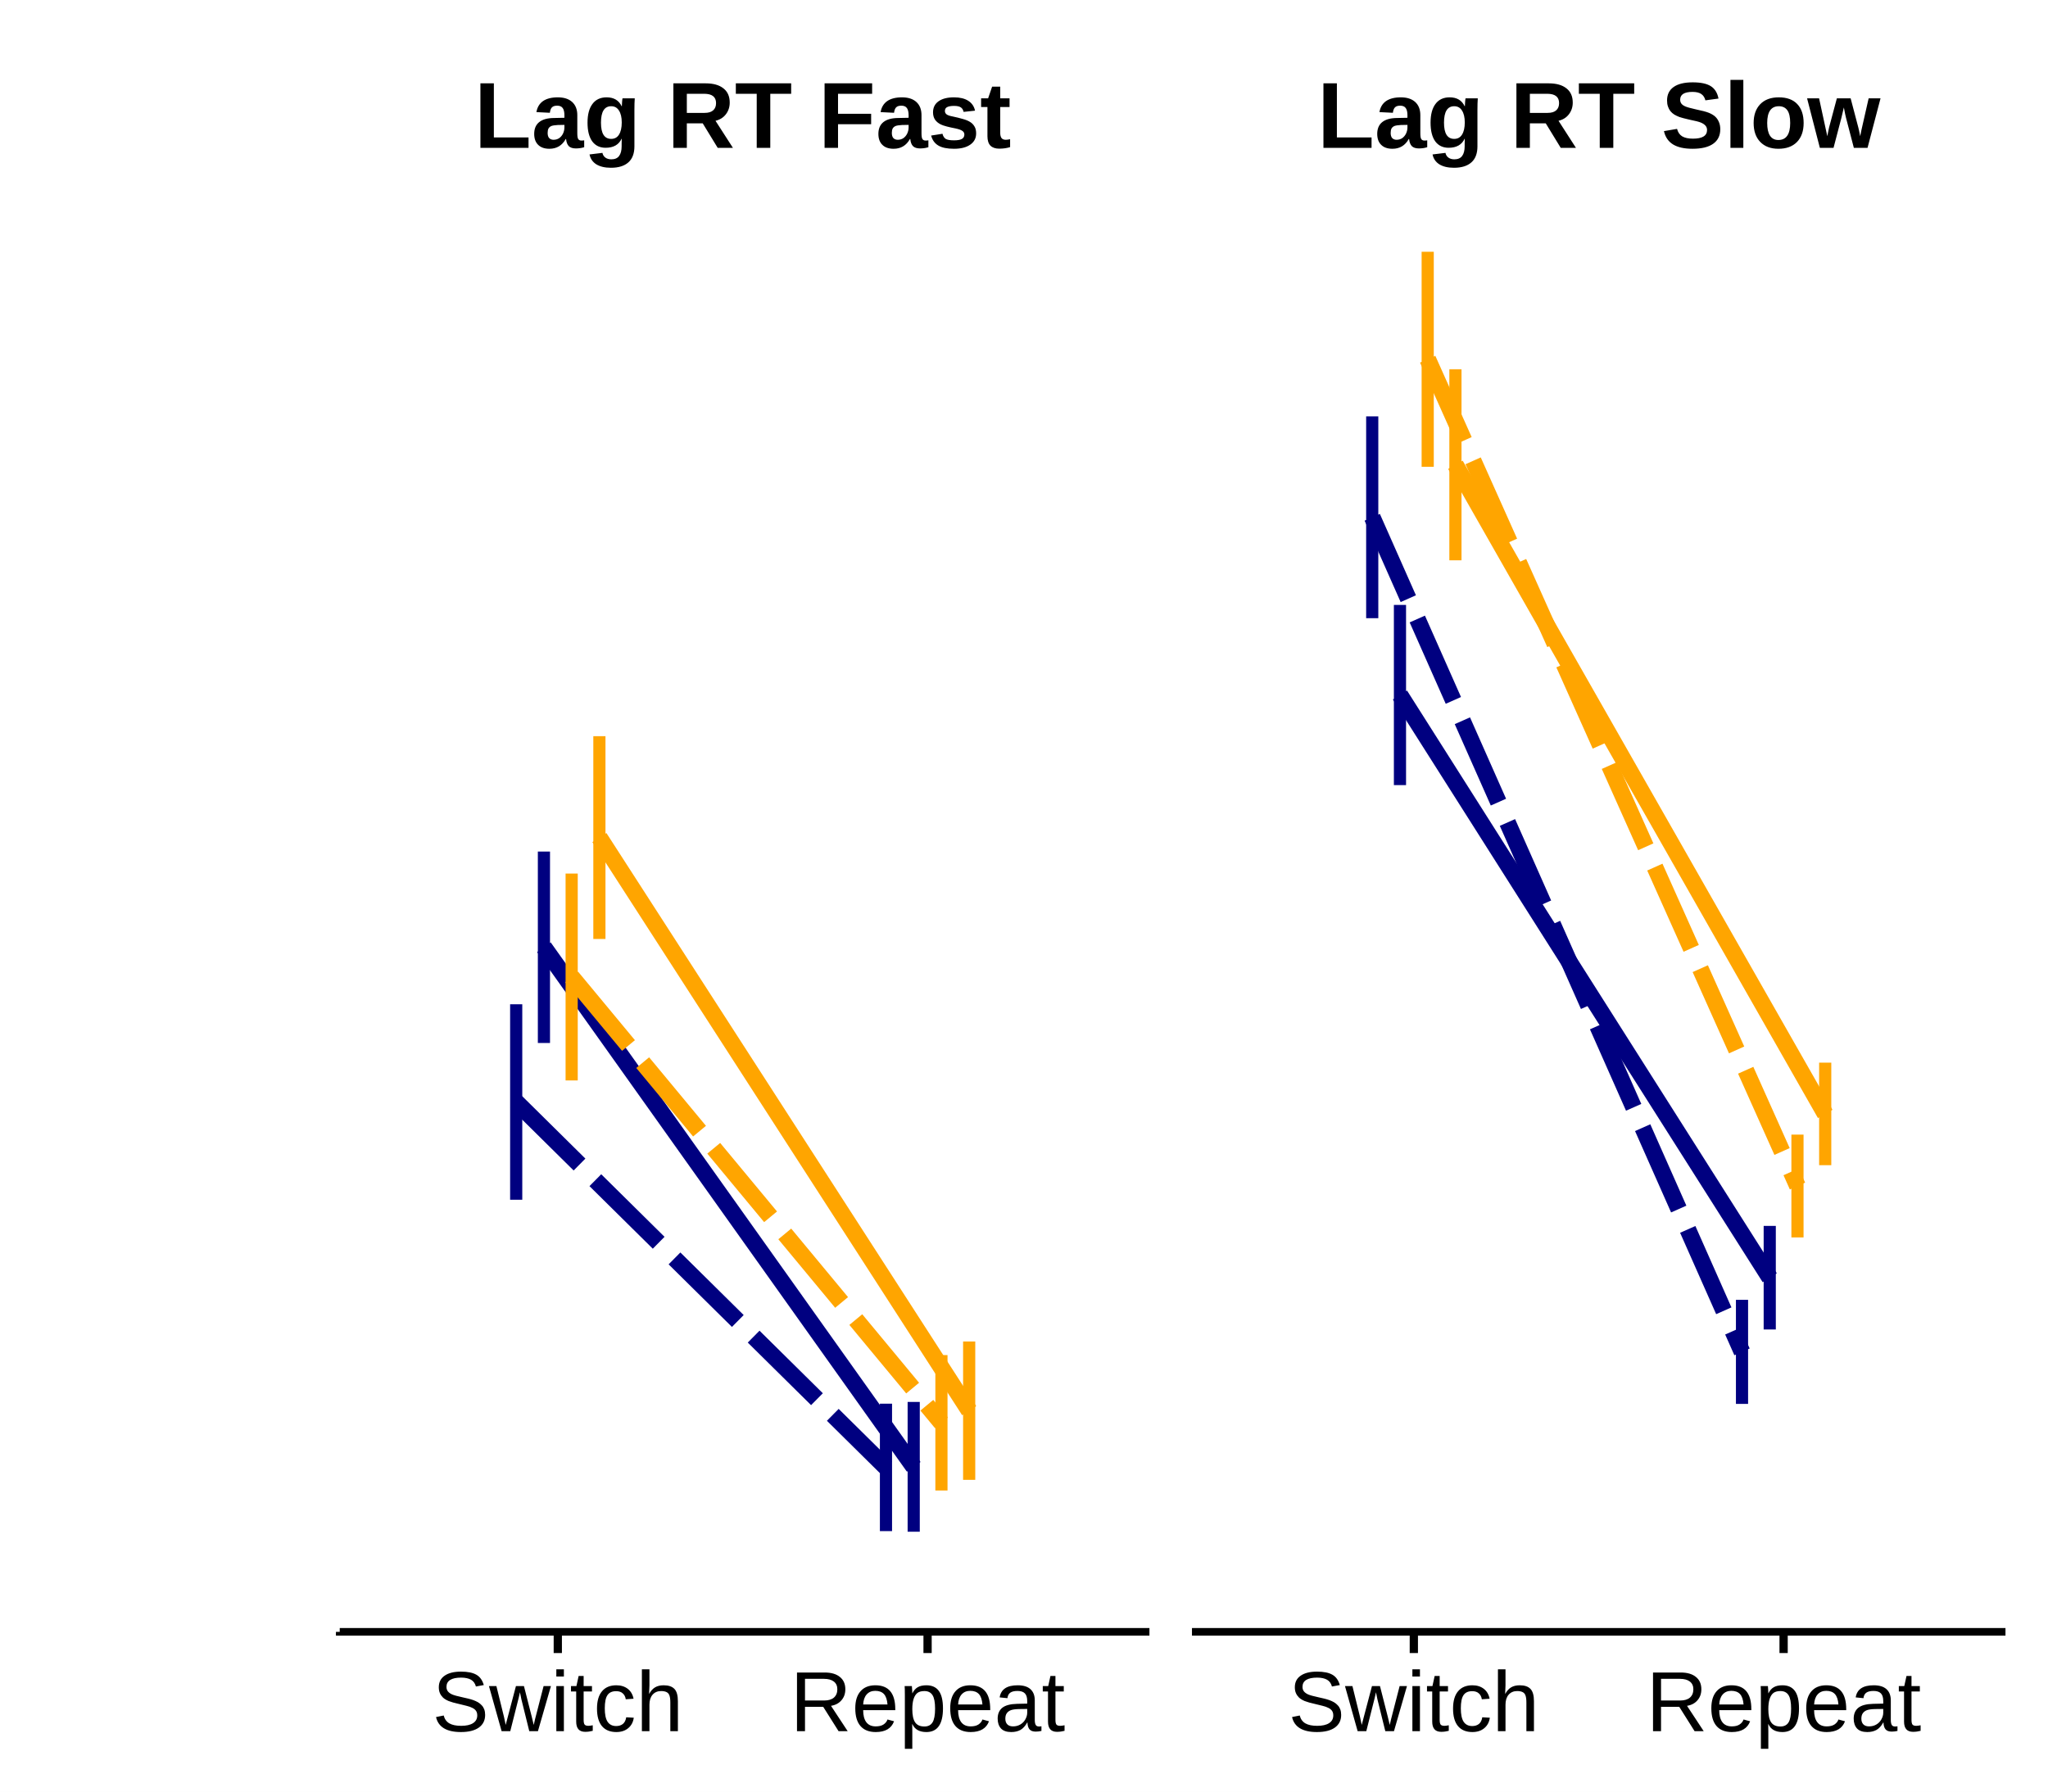
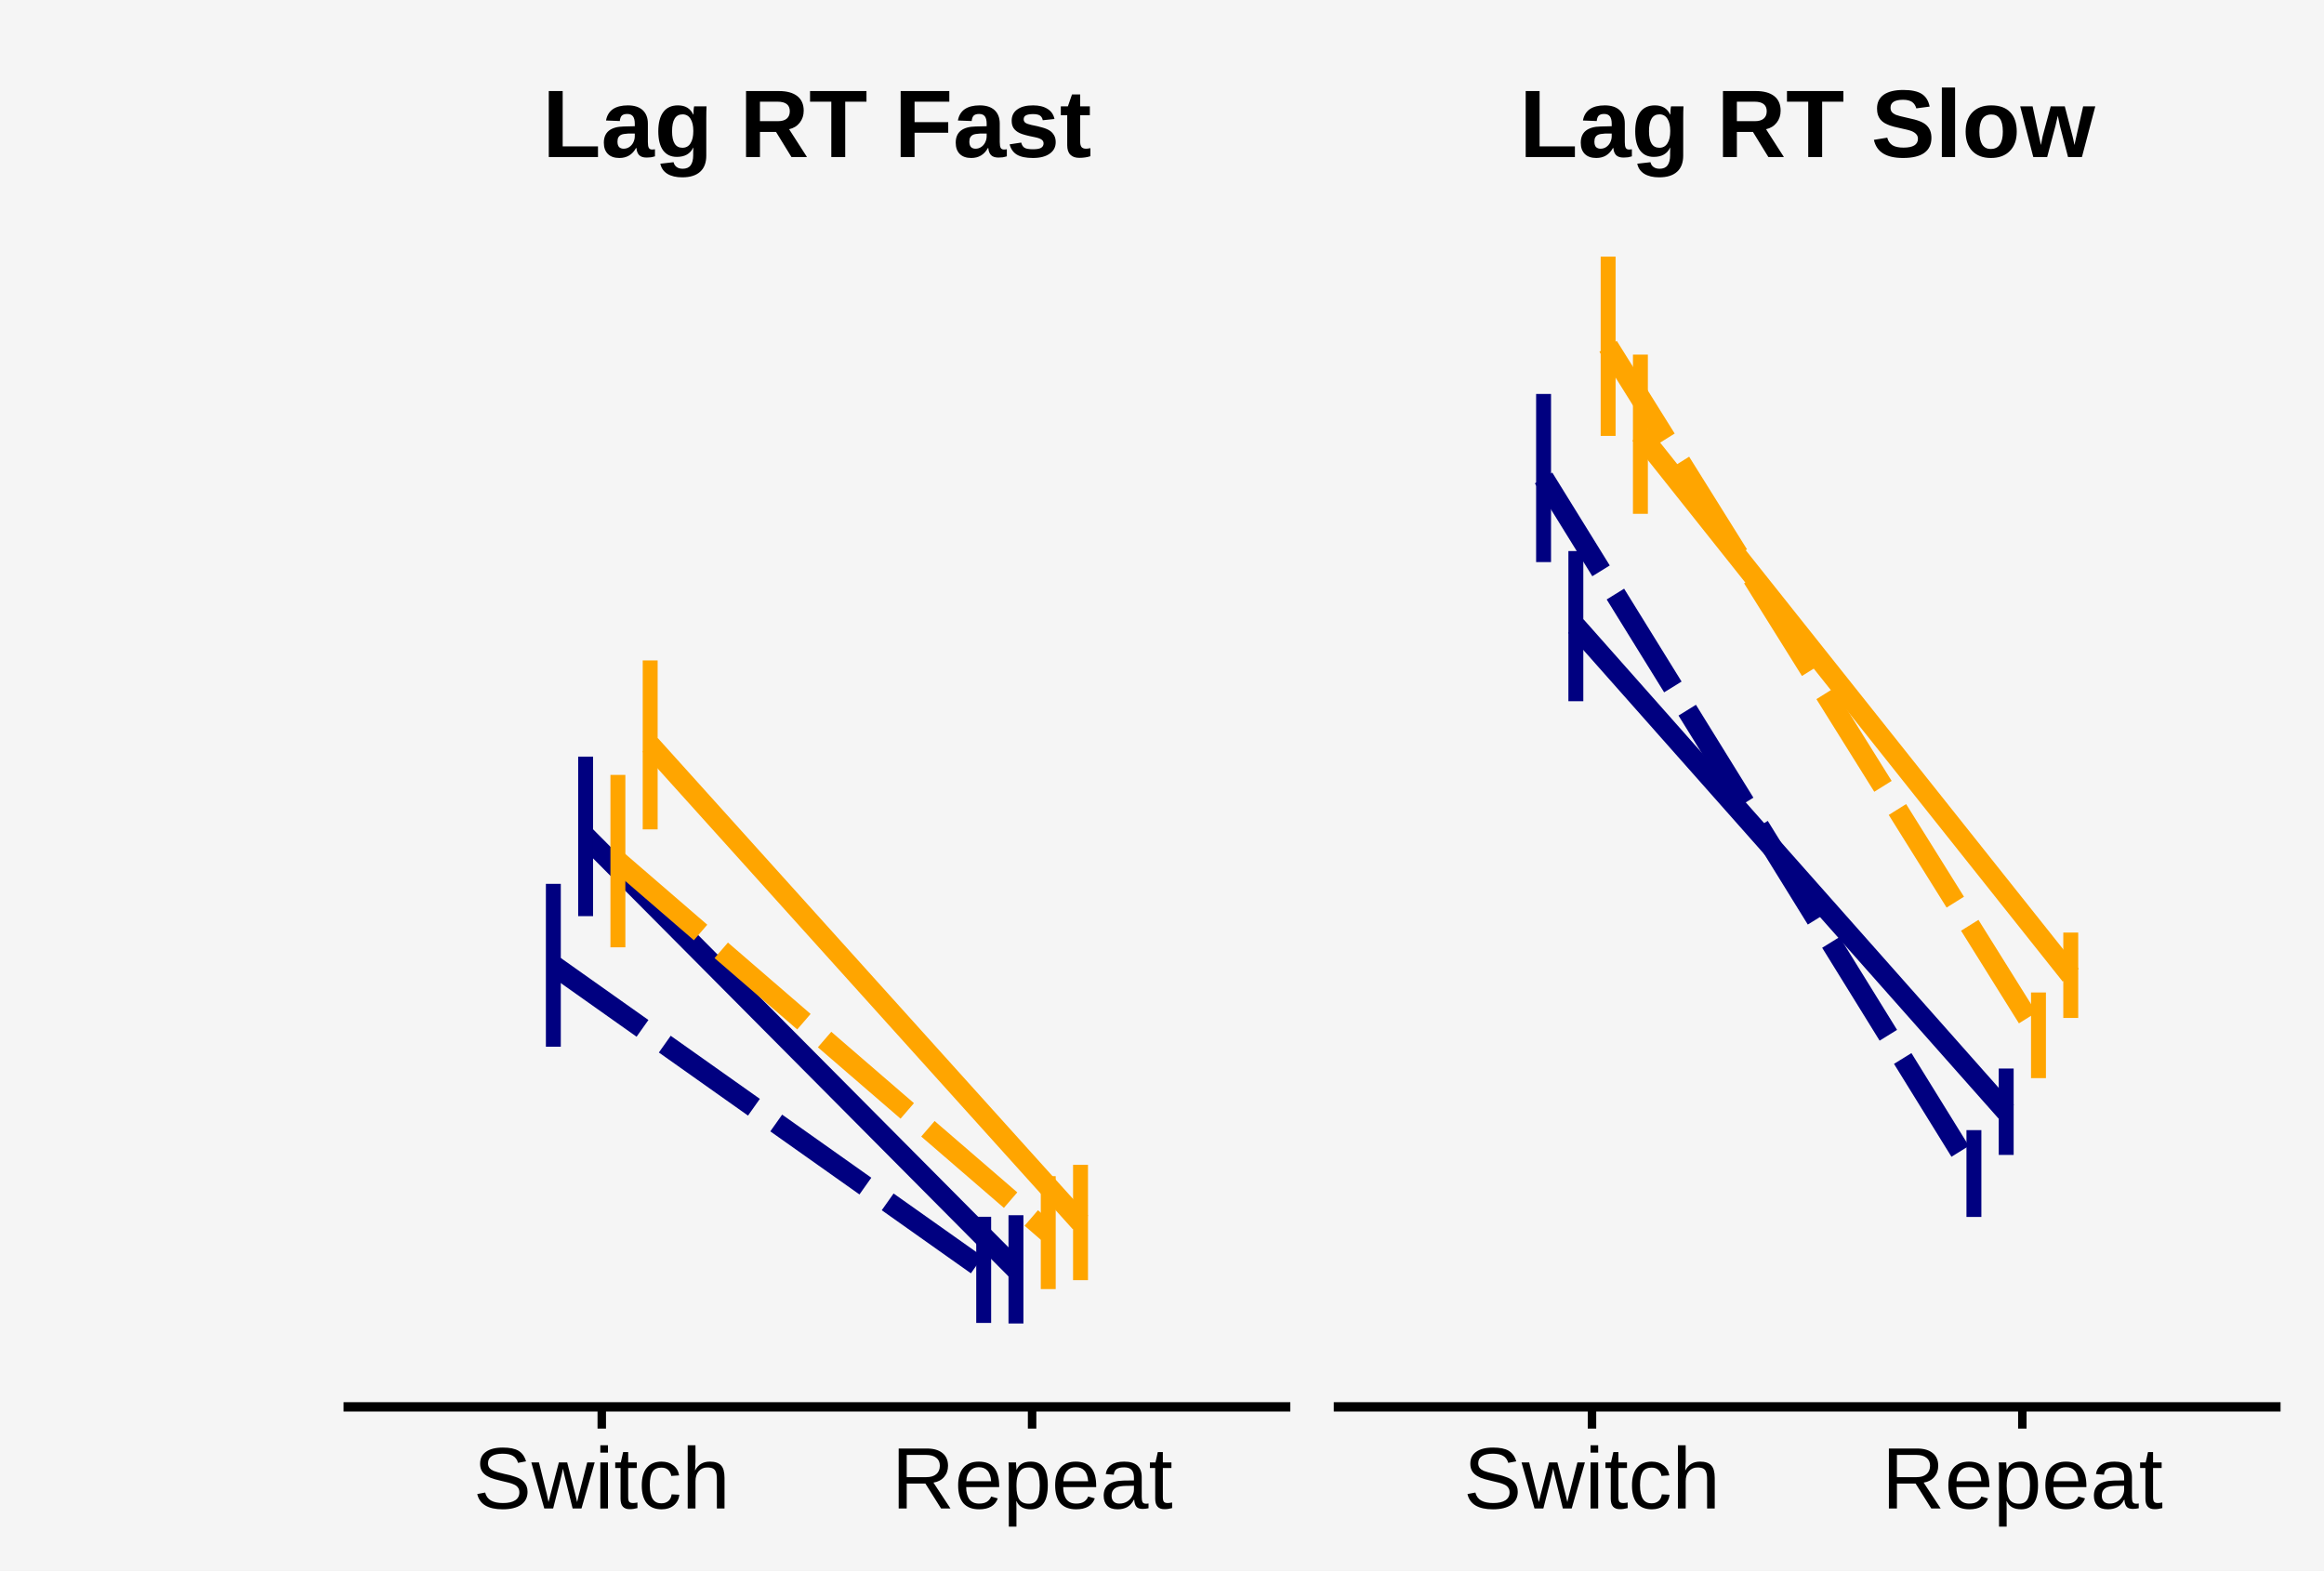
- <svg xmlns="http://www.w3.org/2000/svg" width="288.00pt" height="252.00pt" viewBox="0 0 288.00 252.00">
+ <svg xmlns="http://www.w3.org/2000/svg" width="266.40pt" height="180.00pt" viewBox="0 0 266.40 180.00">
  <g class="svglite">
    <defs>
      <style type="text/css">
    .svglite line, .svglite polyline, .svglite polygon, .svglite path, .svglite rect, .svglite circle {
      fill: none;
      stroke: #000000;
      stroke-linecap: round;
      stroke-linejoin: round;
      stroke-miterlimit: 10.00;
    }
    .svglite text {
      white-space: pre;
    }
    .svglite g.glyphgroup path {
      fill: inherit;
      stroke: none;
    }
  </style>
    </defs>
-     <rect width="100%" height="100%" style="stroke: none; fill: #FFFFFF;" />
+     <rect width="100%" height="100%" style="stroke: none; fill: #F5F5F5;" />
    <defs>
-       <clipPath id="cpMC4wMHwyODguMDB8MC4wMHwyNTIuMDA=">
-         <rect x="0.00" y="0.00" width="288.00" height="252.00" />
+       <clipPath id="cpMC4wMHwyNjYuNDB8MC4wMHwxODAuMDA=">
+         <rect x="0.00" y="0.00" width="266.40" height="180.00" />
      </clipPath>
    </defs>
-     <g clip-path="url(#cpMC4wMHwyODguMDB8MC4wMHwyNTIuMDA=)">
-       <rect x="0.00" y="0.00" width="288.00" height="252.00" style="stroke-width: 1.16; stroke: #FFFFFF; fill: #FFFFFF;" />
+     <g clip-path="url(#cpMC4wMHwyNjYuNDB8MC4wMHwxODAuMDA=)">
+       <rect x="0.00" y="0.00" width="266.40" height="180.00" style="stroke-width: 0.97; stroke: #F5F5F5; fill: #F5F5F5;" />
    </g>
    <defs>
-       <clipPath id="cpNDcuMjR8MTYxLjY0fDI2LjE3fDIyOS41Mw==">
-         <rect x="47.24" y="26.17" width="114.40" height="203.36" />
+       <clipPath id="cpMzkuMzh8MTQ3LjkxfDIzLjE1fDE2MS4yNw==">
+         <rect x="39.38" y="23.15" width="108.53" height="138.12" />
      </clipPath>
    </defs>
-     <g clip-path="url(#cpNDcuMjR8MTYxLjY0fDI2LjE3fDIyOS41Mw==)">
-       <rect x="47.24" y="26.17" width="114.40" height="203.36" style="stroke-width: 1.16; stroke: none; fill: #FFFFFF;" />
-       <polyline points="72.59,155.00 124.59,206.40 " style="stroke-width: 2.35; stroke: #000080; stroke-dasharray: 12.52,3.13; stroke-linecap: butt;" />
-       <polyline points="76.49,133.24 128.49,206.32 " style="stroke-width: 2.35; stroke: #000080; stroke-linecap: butt;" />
-       <polyline points="80.39,137.42 132.39,200.13 " style="stroke-width: 2.35; stroke: #FFA500; stroke-dasharray: 12.52,3.13; stroke-linecap: butt;" />
-       <polyline points="84.29,117.81 136.29,198.42 " style="stroke-width: 2.35; stroke: #FFA500; stroke-linecap: butt;" />
-       <polyline points="124.59,197.44 124.59,197.44 " style="stroke-width: 1.71; stroke: #000080; stroke-linecap: butt;" />
-       <polyline points="124.59,197.44 124.59,215.36 " style="stroke-width: 1.71; stroke: #000080; stroke-linecap: butt;" />
-       <polyline points="124.59,215.36 124.59,215.36 " style="stroke-width: 1.71; stroke: #000080; stroke-linecap: butt;" />
-       <polyline points="132.39,190.60 132.39,190.60 " style="stroke-width: 1.71; stroke: #FFA500; stroke-linecap: butt;" />
-       <polyline points="132.39,190.60 132.39,209.65 " style="stroke-width: 1.71; stroke: #FFA500; stroke-linecap: butt;" />
-       <polyline points="132.39,209.65 132.39,209.65 " style="stroke-width: 1.71; stroke: #FFA500; stroke-linecap: butt;" />
-       <polyline points="128.49,197.19 128.49,197.19 " style="stroke-width: 1.71; stroke: #000080; stroke-linecap: butt;" />
-       <polyline points="128.49,197.19 128.49,215.45 " style="stroke-width: 1.71; stroke: #000080; stroke-linecap: butt;" />
-       <polyline points="128.49,215.45 128.49,215.45 " style="stroke-width: 1.71; stroke: #000080; stroke-linecap: butt;" />
-       <polyline points="136.29,188.69 136.29,188.69 " style="stroke-width: 1.71; stroke: #FFA500; stroke-linecap: butt;" />
-       <polyline points="136.29,188.69 136.29,208.15 " style="stroke-width: 1.71; stroke: #FFA500; stroke-linecap: butt;" />
-       <polyline points="136.29,208.15 136.29,208.15 " style="stroke-width: 1.71; stroke: #FFA500; stroke-linecap: butt;" />
-       <polyline points="72.59,141.26 72.59,141.26 " style="stroke-width: 1.71; stroke: #000080; stroke-linecap: butt;" />
-       <polyline points="72.59,141.26 72.59,168.75 " style="stroke-width: 1.71; stroke: #000080; stroke-linecap: butt;" />
-       <polyline points="72.59,168.75 72.59,168.75 " style="stroke-width: 1.71; stroke: #000080; stroke-linecap: butt;" />
-       <polyline points="80.39,122.87 80.39,122.87 " style="stroke-width: 1.71; stroke: #FFA500; stroke-linecap: butt;" />
-       <polyline points="80.39,122.87 80.39,151.97 " style="stroke-width: 1.71; stroke: #FFA500; stroke-linecap: butt;" />
-       <polyline points="80.39,151.97 80.39,151.97 " style="stroke-width: 1.71; stroke: #FFA500; stroke-linecap: butt;" />
-       <polyline points="76.49,119.78 76.49,119.78 " style="stroke-width: 1.71; stroke: #000080; stroke-linecap: butt;" />
-       <polyline points="76.49,119.78 76.49,146.70 " style="stroke-width: 1.71; stroke: #000080; stroke-linecap: butt;" />
-       <polyline points="76.49,146.70 76.49,146.70 " style="stroke-width: 1.71; stroke: #000080; stroke-linecap: butt;" />
-       <polyline points="84.29,103.55 84.29,103.55 " style="stroke-width: 1.71; stroke: #FFA500; stroke-linecap: butt;" />
-       <polyline points="84.29,103.55 84.29,132.07 " style="stroke-width: 1.71; stroke: #FFA500; stroke-linecap: butt;" />
-       <polyline points="84.29,132.07 84.29,132.07 " style="stroke-width: 1.71; stroke: #FFA500; stroke-linecap: butt;" />
+     <g clip-path="url(#cpMzkuMzh8MTQ3LjkxfDIzLjE1fDE2MS4yNw==)">
+       <rect x="39.38" y="23.15" width="108.53" height="138.12" style="stroke-width: 0.97; stroke: #F5F5F5; fill: #F5F5F5;" />
+       <polyline points="63.43,110.65 112.76,145.56 " style="stroke-width: 2.35; stroke: #000080; stroke-dasharray: 12.52,3.13; stroke-linecap: butt;" />
+       <polyline points="67.13,95.87 116.46,145.51 " style="stroke-width: 2.35; stroke: #000080; stroke-linecap: butt;" />
+       <polyline points="70.83,98.71 120.16,141.30 " style="stroke-width: 2.35; stroke: #FFA500; stroke-dasharray: 12.52,3.13; stroke-linecap: butt;" />
+       <polyline points="74.53,85.39 123.86,140.14 " style="stroke-width: 2.35; stroke: #FFA500; stroke-linecap: butt;" />
+       <polyline points="112.76,139.48 112.76,139.48 " style="stroke-width: 1.71; stroke: #000080; stroke-linecap: butt;" />
+       <polyline points="112.76,139.48 112.76,151.65 " style="stroke-width: 1.71; stroke: #000080; stroke-linecap: butt;" />
+       <polyline points="112.76,151.65 112.76,151.65 " style="stroke-width: 1.71; stroke: #000080; stroke-linecap: butt;" />
+       <polyline points="120.16,134.83 120.16,134.83 " style="stroke-width: 1.71; stroke: #FFA500; stroke-linecap: butt;" />
+       <polyline points="120.16,134.83 120.16,147.77 " style="stroke-width: 1.71; stroke: #FFA500; stroke-linecap: butt;" />
+       <polyline points="120.16,147.77 120.16,147.77 " style="stroke-width: 1.71; stroke: #FFA500; stroke-linecap: butt;" />
+       <polyline points="116.46,139.30 116.46,139.30 " style="stroke-width: 1.71; stroke: #000080; stroke-linecap: butt;" />
+       <polyline points="116.46,139.30 116.46,151.71 " style="stroke-width: 1.71; stroke: #000080; stroke-linecap: butt;" />
+       <polyline points="116.46,151.71 116.46,151.71 " style="stroke-width: 1.71; stroke: #000080; stroke-linecap: butt;" />
+       <polyline points="123.86,133.53 123.86,133.53 " style="stroke-width: 1.71; stroke: #FFA500; stroke-linecap: butt;" />
+       <polyline points="123.86,133.53 123.86,146.75 " style="stroke-width: 1.71; stroke: #FFA500; stroke-linecap: butt;" />
+       <polyline points="123.86,146.75 123.86,146.75 " style="stroke-width: 1.71; stroke: #FFA500; stroke-linecap: butt;" />
+       <polyline points="63.43,101.32 63.43,101.32 " style="stroke-width: 1.71; stroke: #000080; stroke-linecap: butt;" />
+       <polyline points="63.43,101.32 63.43,119.99 " style="stroke-width: 1.71; stroke: #000080; stroke-linecap: butt;" />
+       <polyline points="63.43,119.99 63.43,119.99 " style="stroke-width: 1.71; stroke: #000080; stroke-linecap: butt;" />
+       <polyline points="70.83,88.83 70.83,88.83 " style="stroke-width: 1.71; stroke: #FFA500; stroke-linecap: butt;" />
+       <polyline points="70.83,88.83 70.83,108.59 " style="stroke-width: 1.71; stroke: #FFA500; stroke-linecap: butt;" />
+       <polyline points="70.83,108.59 70.83,108.59 " style="stroke-width: 1.71; stroke: #FFA500; stroke-linecap: butt;" />
+       <polyline points="67.13,86.73 67.13,86.73 " style="stroke-width: 1.71; stroke: #000080; stroke-linecap: butt;" />
+       <polyline points="67.13,86.73 67.13,105.02 " style="stroke-width: 1.71; stroke: #000080; stroke-linecap: butt;" />
+       <polyline points="67.13,105.02 67.13,105.02 " style="stroke-width: 1.71; stroke: #000080; stroke-linecap: butt;" />
+       <polyline points="74.53,75.71 74.53,75.71 " style="stroke-width: 1.71; stroke: #FFA500; stroke-linecap: butt;" />
+       <polyline points="74.53,75.71 74.53,95.07 " style="stroke-width: 1.71; stroke: #FFA500; stroke-linecap: butt;" />
+       <polyline points="74.53,95.07 74.53,95.07 " style="stroke-width: 1.71; stroke: #FFA500; stroke-linecap: butt;" />
    </g>
-     <g clip-path="url(#cpMC4wMHwyODguMDB8MC4wMHwyNTIuMDA=)">
+     <g clip-path="url(#cpMC4wMHwyNjYuNDB8MC4wMHwxODAuMDA=)">
</g>
    <defs>
-       <clipPath id="cpMTY3LjYyfDI4Mi4wMnwyNi4xN3wyMjkuNTM=">
-         <rect x="167.62" y="26.17" width="114.40" height="203.36" />
+       <clipPath id="cpMTUyLjg5fDI2MS40MnwyMy4xNXwxNjEuMjc=">
+         <rect x="152.89" y="23.15" width="108.53" height="138.12" />
      </clipPath>
    </defs>
-     <g clip-path="url(#cpMTY3LjYyfDI4Mi4wMnwyNi4xN3wyMjkuNTM=)">
-       <rect x="167.62" y="26.17" width="114.40" height="203.36" style="stroke-width: 1.16; stroke: none; fill: #FFFFFF;" />
-       <polyline points="192.97,72.76 244.97,190.15 " style="stroke-width: 2.35; stroke: #000080; stroke-dasharray: 12.52,3.13; stroke-linecap: butt;" />
-       <polyline points="196.87,97.76 248.87,179.72 " style="stroke-width: 2.35; stroke: #000080; stroke-linecap: butt;" />
-       <polyline points="200.77,50.53 252.77,166.82 " style="stroke-width: 2.35; stroke: #FFA500; stroke-dasharray: 12.52,3.13; stroke-linecap: butt;" />
-       <polyline points="204.67,65.38 256.67,156.68 " style="stroke-width: 2.35; stroke: #FFA500; stroke-linecap: butt;" />
-       <polyline points="244.97,182.83 244.97,182.83 " style="stroke-width: 1.71; stroke: #000080; stroke-linecap: butt;" />
-       <polyline points="244.97,182.83 244.97,197.47 " style="stroke-width: 1.71; stroke: #000080; stroke-linecap: butt;" />
-       <polyline points="244.97,197.47 244.97,197.47 " style="stroke-width: 1.71; stroke: #000080; stroke-linecap: butt;" />
-       <polyline points="252.77,159.59 252.77,159.59 " style="stroke-width: 1.71; stroke: #FFA500; stroke-linecap: butt;" />
-       <polyline points="252.77,159.59 252.77,174.05 " style="stroke-width: 1.71; stroke: #FFA500; stroke-linecap: butt;" />
-       <polyline points="252.77,174.05 252.77,174.05 " style="stroke-width: 1.71; stroke: #FFA500; stroke-linecap: butt;" />
-       <polyline points="248.87,172.43 248.87,172.43 " style="stroke-width: 1.71; stroke: #000080; stroke-linecap: butt;" />
-       <polyline points="248.87,172.43 248.87,187.00 " style="stroke-width: 1.71; stroke: #000080; stroke-linecap: butt;" />
-       <polyline points="248.87,187.00 248.87,187.00 " style="stroke-width: 1.71; stroke: #000080; stroke-linecap: butt;" />
-       <polyline points="256.67,149.47 256.67,149.47 " style="stroke-width: 1.71; stroke: #FFA500; stroke-linecap: butt;" />
-       <polyline points="256.67,149.47 256.67,163.89 " style="stroke-width: 1.71; stroke: #FFA500; stroke-linecap: butt;" />
-       <polyline points="256.67,163.89 256.67,163.89 " style="stroke-width: 1.71; stroke: #FFA500; stroke-linecap: butt;" />
-       <polyline points="192.97,58.57 192.97,58.57 " style="stroke-width: 1.71; stroke: #000080; stroke-linecap: butt;" />
-       <polyline points="192.97,58.57 192.97,86.95 " style="stroke-width: 1.71; stroke: #000080; stroke-linecap: butt;" />
-       <polyline points="192.97,86.95 192.97,86.95 " style="stroke-width: 1.71; stroke: #000080; stroke-linecap: butt;" />
-       <polyline points="200.77,35.41 200.77,35.41 " style="stroke-width: 1.71; stroke: #FFA500; stroke-linecap: butt;" />
-       <polyline points="200.77,35.41 200.77,65.66 " style="stroke-width: 1.71; stroke: #FFA500; stroke-linecap: butt;" />
-       <polyline points="200.77,65.66 200.77,65.66 " style="stroke-width: 1.71; stroke: #FFA500; stroke-linecap: butt;" />
-       <polyline points="196.87,85.09 196.87,85.09 " style="stroke-width: 1.71; stroke: #000080; stroke-linecap: butt;" />
-       <polyline points="196.87,85.09 196.87,110.43 " style="stroke-width: 1.71; stroke: #000080; stroke-linecap: butt;" />
-       <polyline points="196.87,110.43 196.87,110.43 " style="stroke-width: 1.71; stroke: #000080; stroke-linecap: butt;" />
-       <polyline points="204.67,51.94 204.67,51.94 " style="stroke-width: 1.71; stroke: #FFA500; stroke-linecap: butt;" />
-       <polyline points="204.67,51.94 204.67,78.81 " style="stroke-width: 1.71; stroke: #FFA500; stroke-linecap: butt;" />
-       <polyline points="204.67,78.81 204.67,78.81 " style="stroke-width: 1.71; stroke: #FFA500; stroke-linecap: butt;" />
+     <g clip-path="url(#cpMTUyLjg5fDI2MS40MnwyMy4xNXwxNjEuMjc=)">
+       <rect x="152.89" y="23.15" width="108.53" height="138.12" style="stroke-width: 0.97; stroke: #F5F5F5; fill: #F5F5F5;" />
+       <polyline points="176.94,54.79 226.27,134.53 " style="stroke-width: 2.35; stroke: #000080; stroke-dasharray: 12.52,3.13; stroke-linecap: butt;" />
+       <polyline points="180.64,71.77 229.97,127.44 " style="stroke-width: 2.35; stroke: #000080; stroke-linecap: butt;" />
+       <polyline points="184.34,39.70 233.67,118.68 " style="stroke-width: 2.35; stroke: #FFA500; stroke-dasharray: 12.52,3.13; stroke-linecap: butt;" />
+       <polyline points="188.04,49.78 237.37,111.79 " style="stroke-width: 2.35; stroke: #FFA500; stroke-linecap: butt;" />
+       <polyline points="226.27,129.55 226.27,129.55 " style="stroke-width: 1.71; stroke: #000080; stroke-linecap: butt;" />
+       <polyline points="226.27,129.55 226.27,139.50 " style="stroke-width: 1.71; stroke: #000080; stroke-linecap: butt;" />
+       <polyline points="226.27,139.50 226.27,139.50 " style="stroke-width: 1.71; stroke: #000080; stroke-linecap: butt;" />
+       <polyline points="233.67,113.77 233.67,113.77 " style="stroke-width: 1.71; stroke: #FFA500; stroke-linecap: butt;" />
+       <polyline points="233.67,113.77 233.67,123.59 " style="stroke-width: 1.71; stroke: #FFA500; stroke-linecap: butt;" />
+       <polyline points="233.67,123.59 233.67,123.59 " style="stroke-width: 1.71; stroke: #FFA500; stroke-linecap: butt;" />
+       <polyline points="229.97,122.49 229.97,122.49 " style="stroke-width: 1.71; stroke: #000080; stroke-linecap: butt;" />
+       <polyline points="229.97,122.49 229.97,132.39 " style="stroke-width: 1.71; stroke: #000080; stroke-linecap: butt;" />
+       <polyline points="229.97,132.39 229.97,132.39 " style="stroke-width: 1.71; stroke: #000080; stroke-linecap: butt;" />
+       <polyline points="237.37,106.90 237.37,106.90 " style="stroke-width: 1.71; stroke: #FFA500; stroke-linecap: butt;" />
+       <polyline points="237.37,106.90 237.37,116.69 " style="stroke-width: 1.71; stroke: #FFA500; stroke-linecap: butt;" />
+       <polyline points="237.37,116.69 237.37,116.69 " style="stroke-width: 1.71; stroke: #FFA500; stroke-linecap: butt;" />
+       <polyline points="176.94,45.16 176.94,45.16 " style="stroke-width: 1.71; stroke: #000080; stroke-linecap: butt;" />
+       <polyline points="176.94,45.16 176.94,64.43 " style="stroke-width: 1.71; stroke: #000080; stroke-linecap: butt;" />
+       <polyline points="176.94,64.43 176.94,64.43 " style="stroke-width: 1.71; stroke: #000080; stroke-linecap: butt;" />
+       <polyline points="184.34,29.42 184.34,29.42 " style="stroke-width: 1.71; stroke: #FFA500; stroke-linecap: butt;" />
+       <polyline points="184.34,29.42 184.34,49.97 " style="stroke-width: 1.71; stroke: #FFA500; stroke-linecap: butt;" />
+       <polyline points="184.34,49.97 184.34,49.97 " style="stroke-width: 1.71; stroke: #FFA500; stroke-linecap: butt;" />
+       <polyline points="180.64,63.17 180.64,63.17 " style="stroke-width: 1.71; stroke: #000080; stroke-linecap: butt;" />
+       <polyline points="180.64,63.17 180.64,80.38 " style="stroke-width: 1.71; stroke: #000080; stroke-linecap: butt;" />
+       <polyline points="180.64,80.38 180.64,80.38 " style="stroke-width: 1.71; stroke: #000080; stroke-linecap: butt;" />
+       <polyline points="188.04,40.65 188.04,40.65 " style="stroke-width: 1.71; stroke: #FFA500; stroke-linecap: butt;" />
+       <polyline points="188.04,40.65 188.04,58.90 " style="stroke-width: 1.71; stroke: #FFA500; stroke-linecap: butt;" />
+       <polyline points="188.04,58.90 188.04,58.90 " style="stroke-width: 1.71; stroke: #FFA500; stroke-linecap: butt;" />
    </g>
-     <g clip-path="url(#cpMC4wMHwyODguMDB8MC4wMHwyNTIuMDA=)">
+     <g clip-path="url(#cpMC4wMHwyNjYuNDB8MC4wMHwxODAuMDA=)">
</g>
    <defs>
-       <clipPath id="cpNDcuMjR8MTYxLjY0fDUuOTh8MjYuMTc=">
-         <rect x="47.24" y="5.98" width="114.40" height="20.19" />
+       <clipPath id="cpMzkuMzh8MTQ3LjkxfDQuOTh8MjMuMTU=">
+         <rect x="39.38" y="4.98" width="108.53" height="18.17" />
      </clipPath>
    </defs>
-     <g clip-path="url(#cpNDcuMjR8MTYxLjY0fDUuOTh8MjYuMTc=)">
-       <rect x="47.24" y="5.98" width="114.40" height="20.19" style="stroke-width: 1.16; stroke: #FFFFFF; fill: #FFFFFF;" />
-       <text x="104.44" y="20.80" text-anchor="middle" style="font-size: 13.20px; font-weight: bold; font-family: &quot;Arial&quot;;" textLength="75.47px" lengthAdjust="spacingAndGlyphs">Lag RT Fast</text>
+     <g clip-path="url(#cpMzkuMzh8MTQ3LjkxfDQuOTh8MjMuMTU=)">
+       <rect x="39.38" y="4.98" width="108.53" height="18.17" style="stroke-width: 0.97; stroke: none;" />
+       <text x="93.65" y="18.00" text-anchor="middle" style="font-size: 11.00px; font-weight: bold; font-family: &quot;Arial&quot;;" textLength="62.97px" lengthAdjust="spacingAndGlyphs">Lag RT Fast</text>
    </g>
-     <g clip-path="url(#cpMC4wMHwyODguMDB8MC4wMHwyNTIuMDA=)">
+     <g clip-path="url(#cpMC4wMHwyNjYuNDB8MC4wMHwxODAuMDA=)">
</g>
    <defs>
-       <clipPath id="cpMTY3LjYyfDI4Mi4wMnw1Ljk4fDI2LjE3">
-         <rect x="167.62" y="5.98" width="114.40" height="20.19" />
+       <clipPath id="cpMTUyLjg5fDI2MS40Mnw0Ljk4fDIzLjE1">
+         <rect x="152.89" y="4.98" width="108.53" height="18.17" />
      </clipPath>
    </defs>
-     <g clip-path="url(#cpMTY3LjYyfDI4Mi4wMnw1Ljk4fDI2LjE3)">
-       <rect x="167.62" y="5.98" width="114.40" height="20.19" style="stroke-width: 1.16; stroke: #FFFFFF; fill: #FFFFFF;" />
-       <text x="224.82" y="20.80" text-anchor="middle" style="font-size: 13.20px; font-weight: bold; font-family: &quot;Arial&quot;;" textLength="79.12px" lengthAdjust="spacingAndGlyphs">Lag RT Slow</text>
+     <g clip-path="url(#cpMTUyLjg5fDI2MS40Mnw0Ljk4fDIzLjE1)">
+       <rect x="152.89" y="4.98" width="108.53" height="18.17" style="stroke-width: 0.97; stroke: none;" />
+       <text x="207.16" y="18.00" text-anchor="middle" style="font-size: 11.00px; font-weight: bold; font-family: &quot;Arial&quot;;" textLength="66.03px" lengthAdjust="spacingAndGlyphs">Lag RT Slow</text>
    </g>
-     <g clip-path="url(#cpMC4wMHwyODguMDB8MC4wMHwyNTIuMDA=)">
-       <polyline points="47.24,229.53 161.64,229.53 " style="stroke-width: 1.07; stroke-linecap: butt;" />
-       <polyline points="78.44,232.51 78.44,229.53 " style="stroke-width: 1.16; stroke-linecap: butt;" />
-       <polyline points="130.44,232.51 130.44,229.53 " style="stroke-width: 1.16; stroke-linecap: butt;" />
-       <text x="78.44" y="243.50" text-anchor="middle" style="font-size: 12.00px; font-family: &quot;Arial&quot;;" textLength="35.34px" lengthAdjust="spacingAndGlyphs">Switch</text>
-       <text x="130.44" y="243.50" text-anchor="middle" style="font-size: 12.00px; font-family: &quot;Arial&quot;;" textLength="38.69px" lengthAdjust="spacingAndGlyphs">Repeat</text>
-       <polyline points="167.62,229.53 282.02,229.53 " style="stroke-width: 1.07; stroke-linecap: butt;" />
-       <polyline points="198.82,232.51 198.82,229.53 " style="stroke-width: 1.16; stroke-linecap: butt;" />
-       <polyline points="250.82,232.51 250.82,229.53 " style="stroke-width: 1.16; stroke-linecap: butt;" />
-       <text x="198.82" y="243.50" text-anchor="middle" style="font-size: 12.00px; font-family: &quot;Arial&quot;;" textLength="35.34px" lengthAdjust="spacingAndGlyphs">Switch</text>
-       <text x="250.82" y="243.50" text-anchor="middle" style="font-size: 12.00px; font-family: &quot;Arial&quot;;" textLength="38.69px" lengthAdjust="spacingAndGlyphs">Repeat</text>
-       <polyline points="47.24,229.53 47.24,26.17 " style="stroke-width: 1.07; stroke: #FFFFFF; stroke-linecap: butt;" />
-       <text x="41.86" y="233.23" text-anchor="end" style="font-size: 12.00px;fill: #FFFFFF; font-family: &quot;Arial&quot;;" textLength="20.67px" lengthAdjust="spacingAndGlyphs">-0.4</text>
-       <text x="41.86" y="198.62" text-anchor="end" style="font-size: 12.00px;fill: #FFFFFF; font-family: &quot;Arial&quot;;" textLength="20.67px" lengthAdjust="spacingAndGlyphs">-0.2</text>
-       <text x="41.86" y="164.02" text-anchor="end" style="font-size: 12.00px;fill: #FFFFFF; font-family: &quot;Arial&quot;;" textLength="16.67px" lengthAdjust="spacingAndGlyphs">0.0</text>
-       <text x="41.86" y="129.41" text-anchor="end" style="font-size: 12.00px;fill: #FFFFFF; font-family: &quot;Arial&quot;;" textLength="16.67px" lengthAdjust="spacingAndGlyphs">0.2</text>
-       <text x="41.86" y="94.80" text-anchor="end" style="font-size: 12.00px;fill: #FFFFFF; font-family: &quot;Arial&quot;;" textLength="16.67px" lengthAdjust="spacingAndGlyphs">0.4</text>
-       <text x="41.86" y="60.19" text-anchor="end" style="font-size: 12.00px;fill: #FFFFFF; font-family: &quot;Arial&quot;;" textLength="16.67px" lengthAdjust="spacingAndGlyphs">0.6</text>
-       <polyline points="44.25,228.93 47.24,228.93 " style="stroke-width: 1.16; stroke: #FFFFFF; stroke-linecap: butt;" />
-       <polyline points="44.25,194.32 47.24,194.32 " style="stroke-width: 1.16; stroke: #FFFFFF; stroke-linecap: butt;" />
-       <polyline points="44.25,159.72 47.24,159.72 " style="stroke-width: 1.16; stroke: #FFFFFF; stroke-linecap: butt;" />
-       <polyline points="44.25,125.11 47.24,125.11 " style="stroke-width: 1.16; stroke: #FFFFFF; stroke-linecap: butt;" />
-       <polyline points="44.25,90.50 47.24,90.50 " style="stroke-width: 1.16; stroke: #FFFFFF; stroke-linecap: butt;" />
-       <polyline points="44.25,55.90 47.24,55.90 " style="stroke-width: 1.16; stroke: #FFFFFF; stroke-linecap: butt;" />
-       <text transform="translate(15.42,127.85) rotate(-90)" text-anchor="middle" style="font-size: 13.20px;fill: #FFFFFF; font-family: &quot;Arial&quot;;" textLength="106.02px" lengthAdjust="spacingAndGlyphs">log(RT) Prediction</text>
+     <g clip-path="url(#cpMC4wMHwyNjYuNDB8MC4wMHwxODAuMDA=)">
+       <polyline points="39.38,161.27 147.91,161.27 " style="stroke-width: 1.07; stroke-linecap: butt;" />
+       <polyline points="68.98,163.76 68.98,161.27 " style="stroke-width: 0.97; stroke-linecap: butt;" />
+       <polyline points="118.31,163.76 118.31,161.27 " style="stroke-width: 0.97; stroke-linecap: butt;" />
+       <text x="68.98" y="172.92" text-anchor="middle" style="font-size: 10.00px; font-family: &quot;Arial&quot;;" textLength="29.45px" lengthAdjust="spacingAndGlyphs">Switch</text>
+       <text x="118.31" y="172.92" text-anchor="middle" style="font-size: 10.00px; font-family: &quot;Arial&quot;;" textLength="32.25px" lengthAdjust="spacingAndGlyphs">Repeat</text>
+       <polyline points="152.89,161.27 261.42,161.27 " style="stroke-width: 1.07; stroke-linecap: butt;" />
+       <polyline points="182.49,163.76 182.49,161.27 " style="stroke-width: 0.97; stroke-linecap: butt;" />
+       <polyline points="231.82,163.76 231.82,161.27 " style="stroke-width: 0.97; stroke-linecap: butt;" />
+       <text x="182.49" y="172.92" text-anchor="middle" style="font-size: 10.00px; font-family: &quot;Arial&quot;;" textLength="29.45px" lengthAdjust="spacingAndGlyphs">Switch</text>
+       <text x="231.82" y="172.92" text-anchor="middle" style="font-size: 10.00px; font-family: &quot;Arial&quot;;" textLength="32.25px" lengthAdjust="spacingAndGlyphs">Repeat</text>
+       <polyline points="39.38,161.27 39.38,23.15 " style="stroke-width: 1.07; stroke: none; stroke-linecap: butt;" />
+       <text x="34.90" y="164.45" text-anchor="end" style="font-size: 10.00px;fill: none; font-family: &quot;Arial&quot;;" textLength="17.23px" lengthAdjust="spacingAndGlyphs">-0.4</text>
+       <text x="34.90" y="140.94" text-anchor="end" style="font-size: 10.00px;fill: none; font-family: &quot;Arial&quot;;" textLength="17.23px" lengthAdjust="spacingAndGlyphs">-0.2</text>
+       <text x="34.90" y="117.44" text-anchor="end" style="font-size: 10.00px;fill: none; font-family: &quot;Arial&quot;;" textLength="13.91px" lengthAdjust="spacingAndGlyphs">0.0</text>
+       <text x="34.90" y="93.93" text-anchor="end" style="font-size: 10.00px;fill: none; font-family: &quot;Arial&quot;;" textLength="13.91px" lengthAdjust="spacingAndGlyphs">0.2</text>
+       <text x="34.90" y="70.43" text-anchor="end" style="font-size: 10.00px;fill: none; font-family: &quot;Arial&quot;;" textLength="13.91px" lengthAdjust="spacingAndGlyphs">0.4</text>
+       <text x="34.90" y="46.92" text-anchor="end" style="font-size: 10.00px;fill: none; font-family: &quot;Arial&quot;;" textLength="13.91px" lengthAdjust="spacingAndGlyphs">0.6</text>
+       <polyline points="36.89,160.87 39.38,160.87 " style="stroke-width: 0.97; stroke: none; stroke-linecap: butt;" />
+       <polyline points="36.89,137.36 39.38,137.36 " style="stroke-width: 0.97; stroke: none; stroke-linecap: butt;" />
+       <polyline points="36.89,113.85 39.38,113.85 " style="stroke-width: 0.97; stroke: none; stroke-linecap: butt;" />
+       <polyline points="36.89,90.35 39.38,90.35 " style="stroke-width: 0.97; stroke: none; stroke-linecap: butt;" />
+       <polyline points="36.89,66.84 39.38,66.84 " style="stroke-width: 0.97; stroke: none; stroke-linecap: butt;" />
+       <polyline points="36.89,43.34 39.38,43.34 " style="stroke-width: 0.97; stroke: none; stroke-linecap: butt;" />
+       <text transform="translate(12.86,92.21) rotate(-90)" text-anchor="middle" style="font-size: 11.00px;fill: none; font-family: &quot;Arial&quot;;" textLength="88.45px" lengthAdjust="spacingAndGlyphs">log(RT) Prediction</text>
    </g>
  </g>
</svg>
